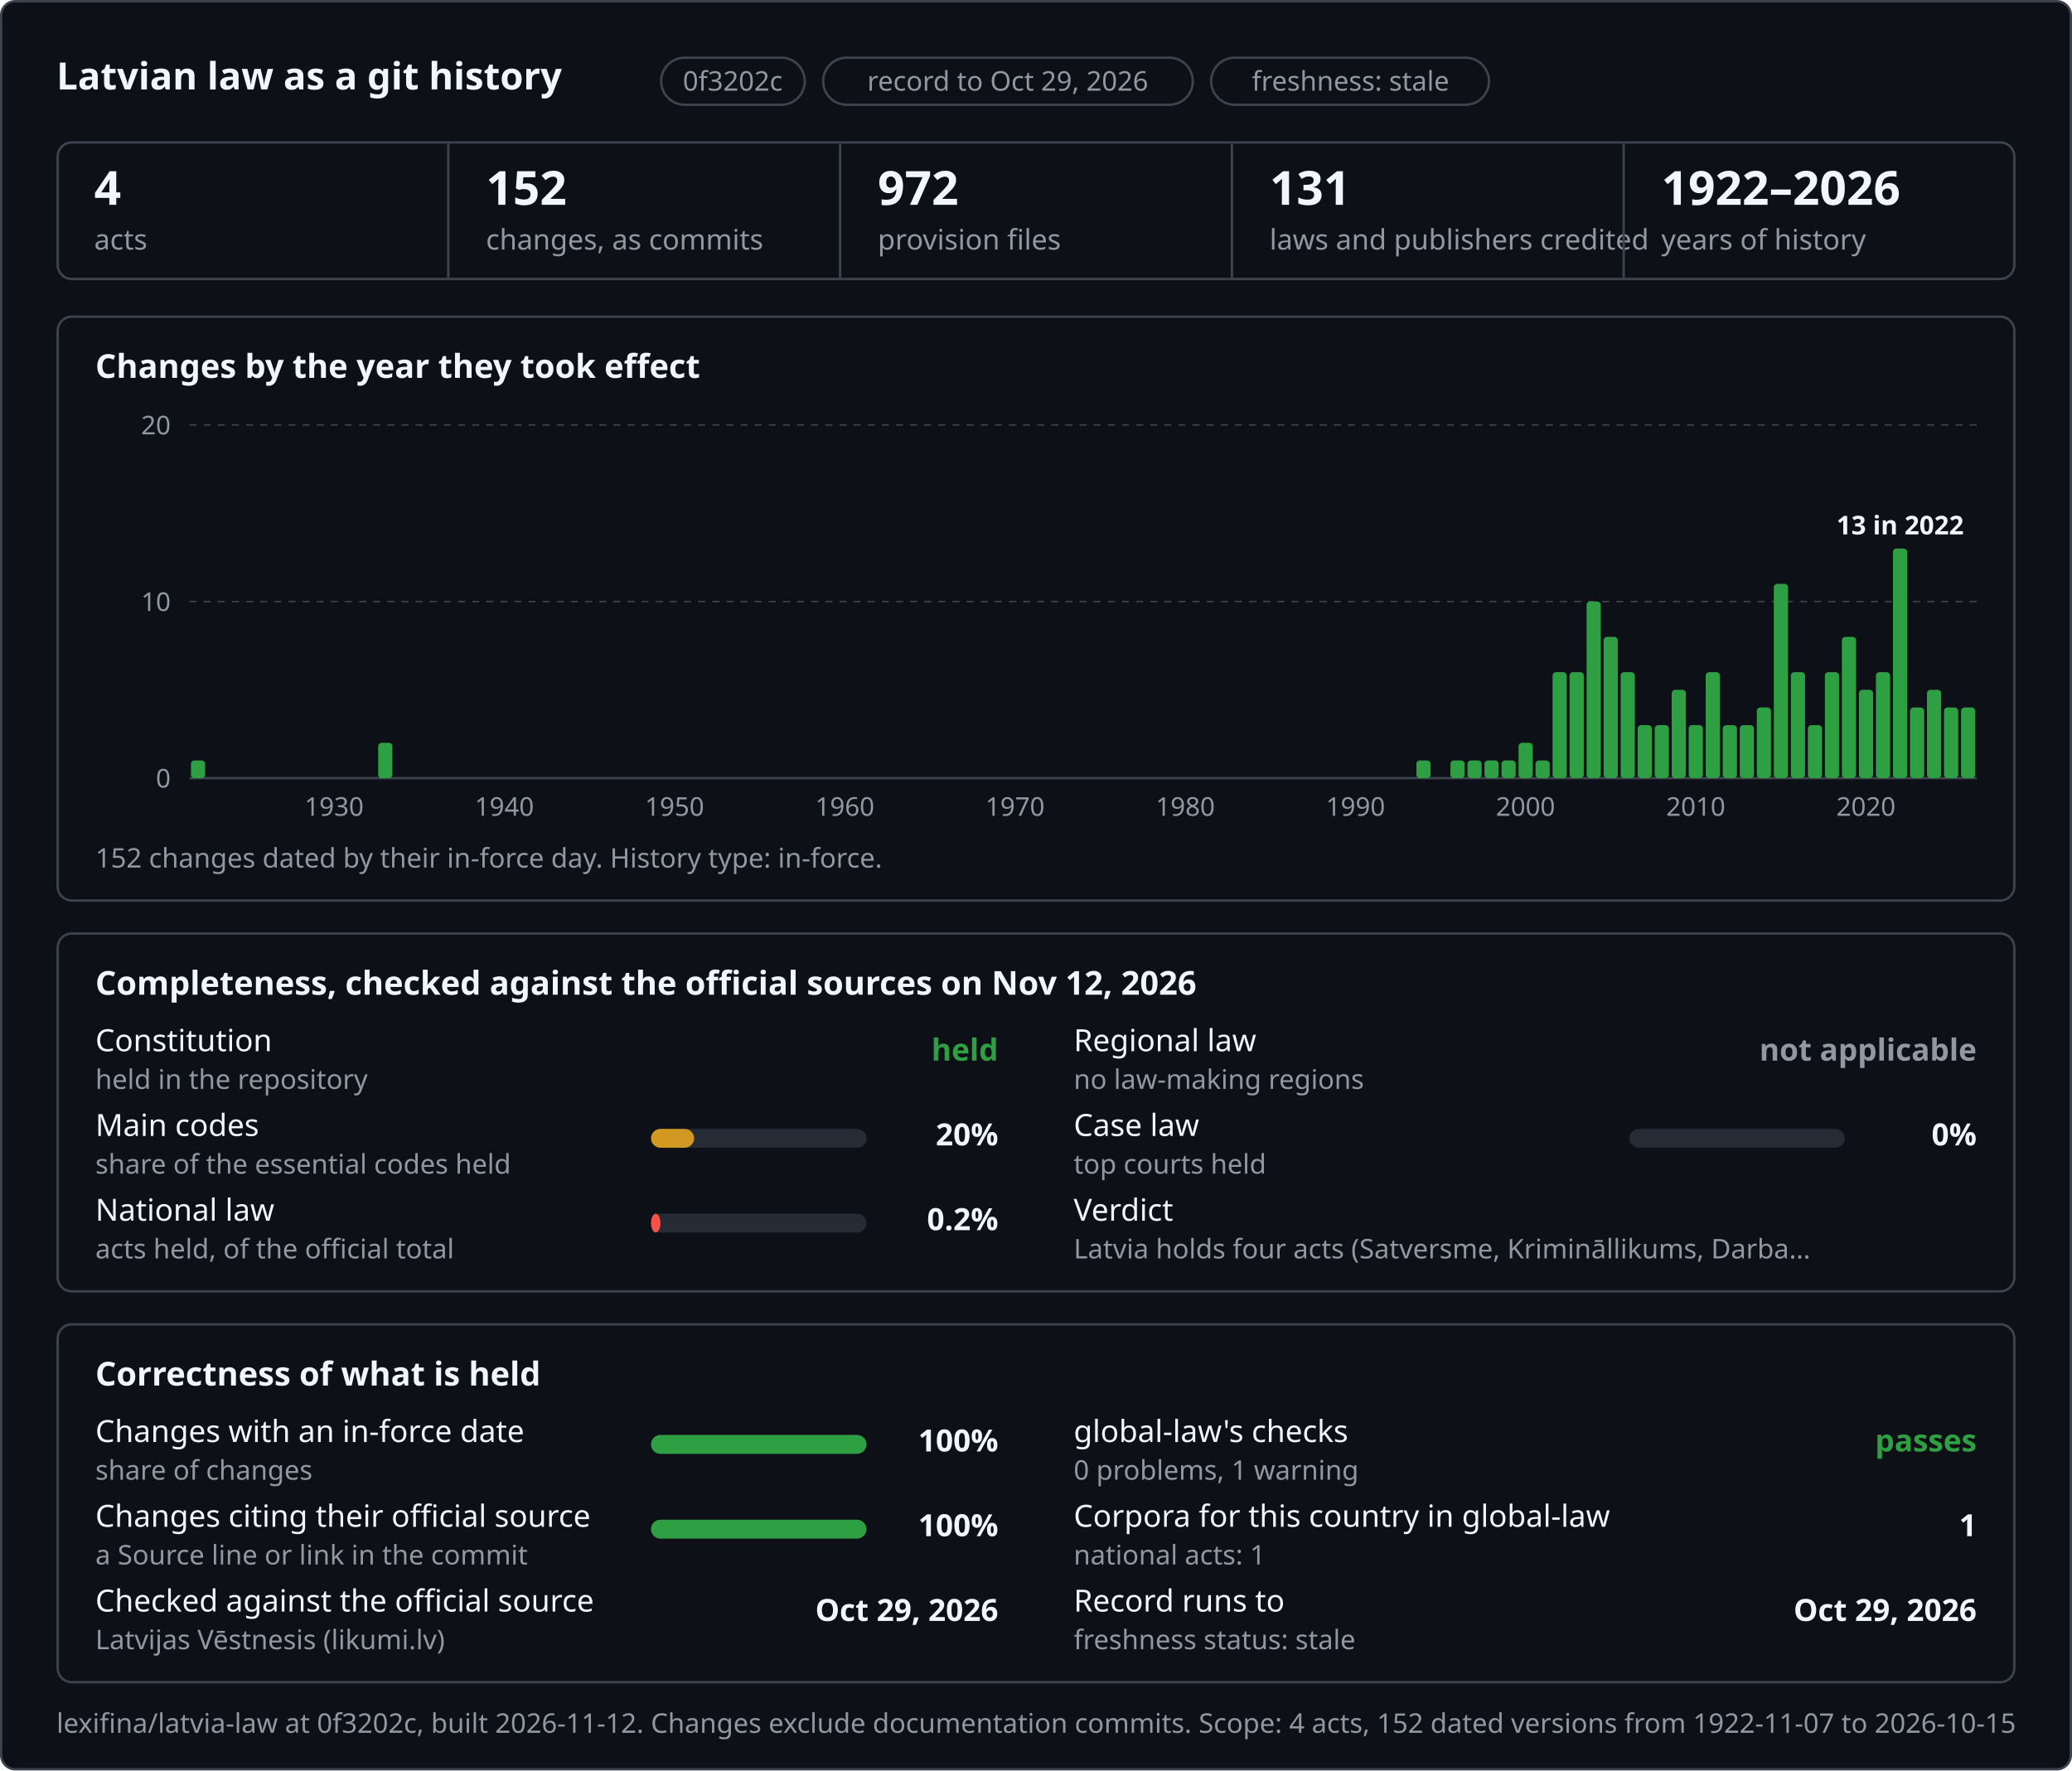
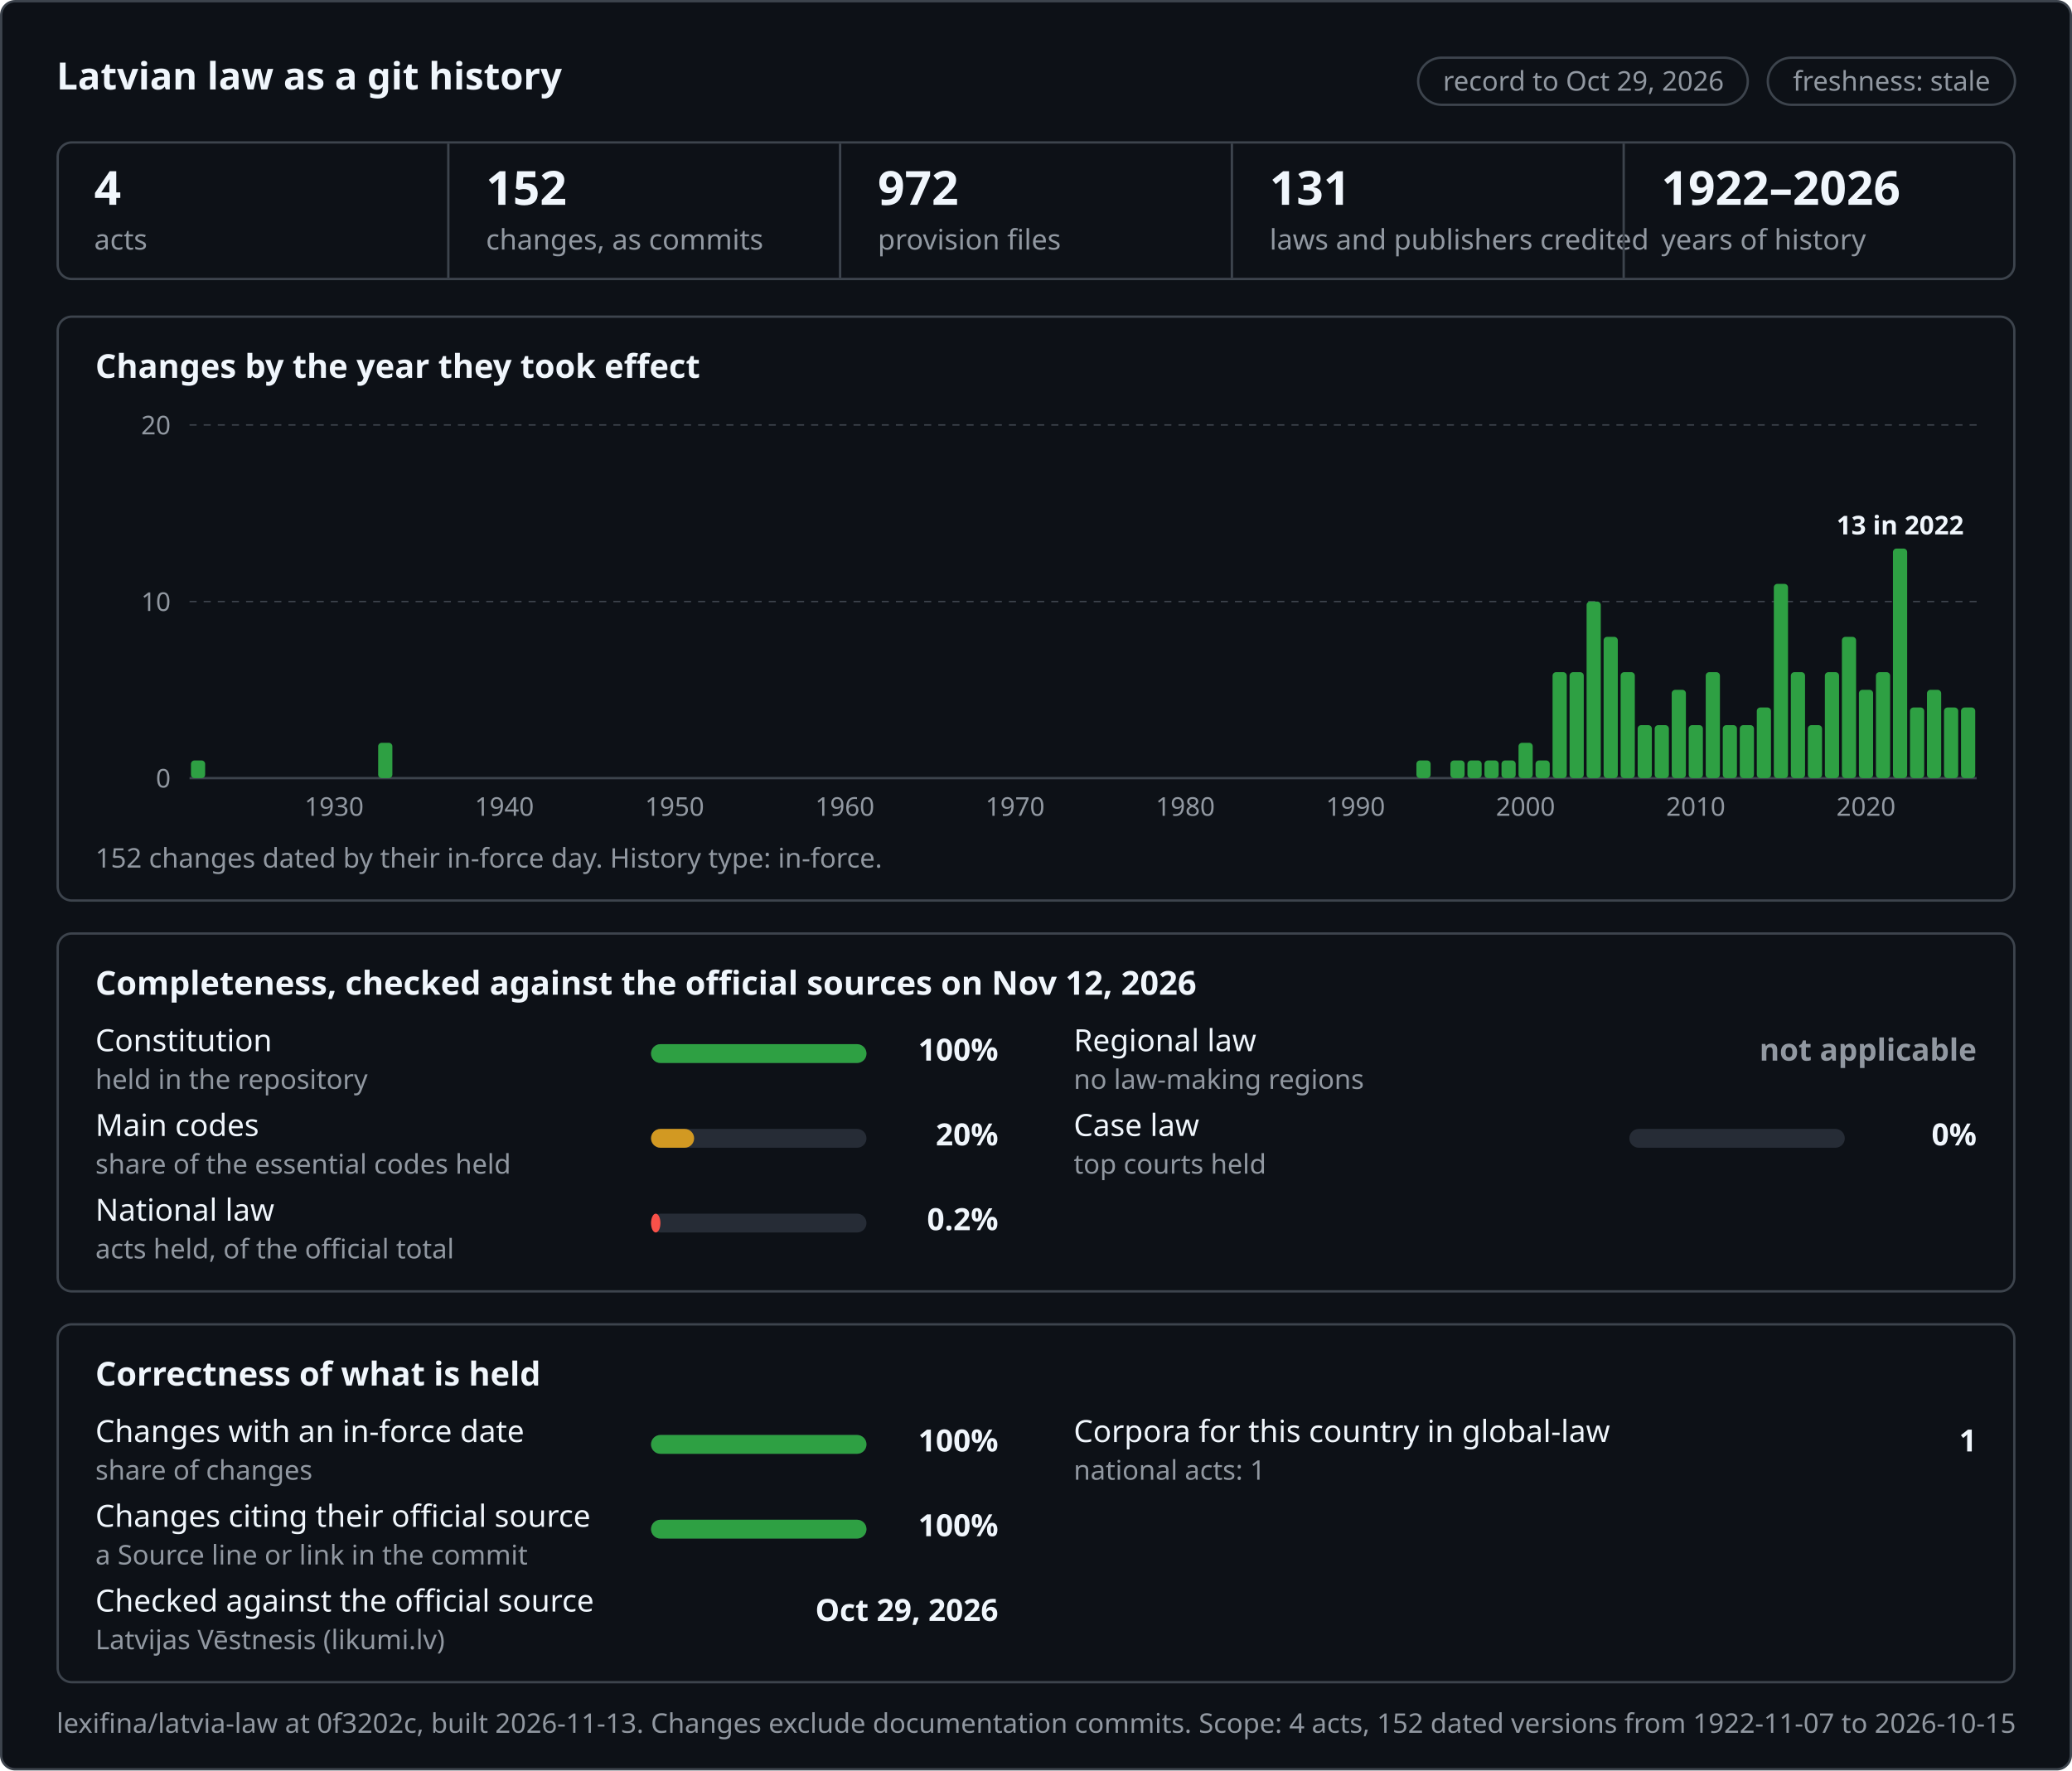
<svg xmlns="http://www.w3.org/2000/svg" width="880" height="752" viewBox="0 0 880 752" font-family="-apple-system,BlinkMacSystemFont,Segoe UI,Noto Sans,Helvetica,Arial,sans-serif">
  <rect x="0.5" y="0.5" width="879" height="751" rx="6" fill="#0d1117" stroke="#3d444d" />
  <text x="24" y="38" font-size="16" font-weight="600" fill="#f0f6fc">Latvian law as a git history</text>
-   <rect x="280.8" y="24.5" width="61" height="20" rx="10" fill="none" stroke="#3d444d" />
-   <text x="311.2" y="38.5" font-size="11.5" font-weight="500" text-anchor="middle" fill="#9198a1">0f3202c</text>
-   <rect x="349.6" y="24.5" width="157" height="20" rx="10" fill="none" stroke="#3d444d" />
-   <text x="428.0" y="38.5" font-size="11.5" font-weight="500" text-anchor="middle" fill="#9198a1">record to Oct 29, 2026</text>
-   <rect x="514.4" y="24.5" width="118" height="20" rx="10" fill="none" stroke="#3d444d" />
-   <text x="573.6" y="38.5" font-size="11.5" font-weight="500" text-anchor="middle" fill="#9198a1">freshness: stale</text>
+   <rect x="602.3" y="24.5" width="140" height="20" rx="10" fill="none" stroke="#3d444d" />
+   <text x="672.5" y="38.5" font-size="11.5" font-weight="500" text-anchor="middle" fill="#9198a1">record to Oct 29, 2026</text>
+   <rect x="750.8" y="24.5" width="105" height="20" rx="10" fill="none" stroke="#3d444d" />
+   <text x="803.4" y="38.5" font-size="11.5" font-weight="500" text-anchor="middle" fill="#9198a1">freshness: stale</text>
  <rect x="24.5" y="60.5" width="831" height="58" rx="6" fill="#0d1117" stroke="#3d444d" />
  <text x="40.0" y="87" font-size="20" font-weight="600" fill="#f0f6fc">4</text>
  <text x="40.0" y="106" font-size="12" fill="#9198a1">acts</text>
  <line x1="190.4" y1="61" x2="190.4" y2="118" stroke="#3d444d" />
  <text x="206.4" y="87" font-size="20" font-weight="600" fill="#f0f6fc">152</text>
  <text x="206.4" y="106" font-size="12" fill="#9198a1">changes, as commits</text>
  <line x1="356.8" y1="61" x2="356.8" y2="118" stroke="#3d444d" />
  <text x="372.8" y="87" font-size="20" font-weight="600" fill="#f0f6fc">972</text>
  <text x="372.8" y="106" font-size="12" fill="#9198a1">provision files</text>
  <line x1="523.2" y1="61" x2="523.2" y2="118" stroke="#3d444d" />
  <text x="539.2" y="87" font-size="20" font-weight="600" fill="#f0f6fc">131</text>
-   <text x="539.2" y="106" font-size="12" fill="#9198a1">laws and publishers credited</text>
+   <text x="539.2" y="106" font-size="12" fill="#9198a1" textLength="142" lengthAdjust="spacingAndGlyphs">laws and publishers credited</text>
  <line x1="689.6" y1="61" x2="689.6" y2="118" stroke="#3d444d" />
  <text x="705.6" y="87" font-size="20" font-weight="600" fill="#f0f6fc">1922–2026</text>
  <text x="705.6" y="106" font-size="12" fill="#9198a1">years of history</text>
  <rect x="24.5" y="134.5" width="831" height="248" rx="6" fill="#0d1117" stroke="#3d444d" />
  <text x="40.5" y="160.5" font-size="14" font-weight="600" fill="#f0f6fc">Changes by the year they took effect</text>
  <line x1="80.5" y1="330.5" x2="839.5" y2="330.5" stroke="#3d444d" stroke-width="1" />
  <text x="72.5" y="334.5" font-size="11" text-anchor="end" fill="#9198a1">0</text>
  <line x1="80.5" y1="255.5" x2="839.5" y2="255.5" stroke="#3d444d" stroke-width="0.6" stroke-dasharray="3 3" />
  <text x="72.5" y="259.5" font-size="11" text-anchor="end" fill="#9198a1">10</text>
  <line x1="80.5" y1="180.5" x2="839.5" y2="180.5" stroke="#3d444d" stroke-width="0.6" stroke-dasharray="3 3" />
  <text x="72.5" y="184.5" font-size="11" text-anchor="end" fill="#9198a1">20</text>
  <rect x="81.10" y="323.0" width="6.03" height="7.5" rx="1.5" fill="#2ea043" />
  <text x="141.9" y="346.5" font-size="11" text-anchor="middle" fill="#9198a1">1930</text>
  <rect x="160.61" y="315.5" width="6.03" height="15.0" rx="1.5" fill="#2ea043" />
  <text x="214.2" y="346.5" font-size="11" text-anchor="middle" fill="#9198a1">1940</text>
  <text x="286.5" y="346.5" font-size="11" text-anchor="middle" fill="#9198a1">1950</text>
  <text x="358.8" y="346.5" font-size="11" text-anchor="middle" fill="#9198a1">1960</text>
  <text x="431.1" y="346.5" font-size="11" text-anchor="middle" fill="#9198a1">1970</text>
  <text x="503.4" y="346.5" font-size="11" text-anchor="middle" fill="#9198a1">1980</text>
  <text x="575.7" y="346.5" font-size="11" text-anchor="middle" fill="#9198a1">1990</text>
  <rect x="601.56" y="323.0" width="6.03" height="7.5" rx="1.5" fill="#2ea043" />
  <rect x="616.01" y="323.0" width="6.03" height="7.5" rx="1.5" fill="#2ea043" />
  <rect x="623.24" y="323.0" width="6.03" height="7.5" rx="1.5" fill="#2ea043" />
  <rect x="630.47" y="323.0" width="6.03" height="7.5" rx="1.5" fill="#2ea043" />
  <rect x="637.70" y="323.0" width="6.03" height="7.5" rx="1.5" fill="#2ea043" />
  <rect x="644.93" y="315.5" width="6.03" height="15.0" rx="1.5" fill="#2ea043" />
  <text x="647.9" y="346.5" font-size="11" text-anchor="middle" fill="#9198a1">2000</text>
  <rect x="652.16" y="323.0" width="6.03" height="7.5" rx="1.5" fill="#2ea043" />
  <rect x="659.39" y="285.5" width="6.03" height="45.0" rx="1.5" fill="#2ea043" />
  <rect x="666.61" y="285.5" width="6.03" height="45.0" rx="1.5" fill="#2ea043" />
  <rect x="673.84" y="255.5" width="6.03" height="75.0" rx="1.5" fill="#2ea043" />
  <rect x="681.07" y="270.5" width="6.03" height="60.0" rx="1.5" fill="#2ea043" />
  <rect x="688.30" y="285.5" width="6.03" height="45.0" rx="1.5" fill="#2ea043" />
  <rect x="695.53" y="308.0" width="6.03" height="22.5" rx="1.5" fill="#2ea043" />
  <rect x="702.76" y="308.0" width="6.03" height="22.5" rx="1.5" fill="#2ea043" />
  <rect x="709.99" y="293.0" width="6.03" height="37.5" rx="1.5" fill="#2ea043" />
  <rect x="717.21" y="308.0" width="6.03" height="22.5" rx="1.5" fill="#2ea043" />
  <text x="720.2" y="346.5" font-size="11" text-anchor="middle" fill="#9198a1">2010</text>
  <rect x="724.44" y="285.5" width="6.03" height="45.0" rx="1.5" fill="#2ea043" />
  <rect x="731.67" y="308.0" width="6.03" height="22.5" rx="1.5" fill="#2ea043" />
  <rect x="738.90" y="308.0" width="6.03" height="22.5" rx="1.5" fill="#2ea043" />
  <rect x="746.13" y="300.5" width="6.03" height="30.0" rx="1.5" fill="#2ea043" />
  <rect x="753.36" y="248.0" width="6.03" height="82.5" rx="1.5" fill="#2ea043" />
  <rect x="760.59" y="285.5" width="6.03" height="45.0" rx="1.5" fill="#2ea043" />
  <rect x="767.81" y="308.0" width="6.03" height="22.5" rx="1.5" fill="#2ea043" />
  <rect x="775.04" y="285.5" width="6.03" height="45.0" rx="1.5" fill="#2ea043" />
  <rect x="782.27" y="270.5" width="6.03" height="60.0" rx="1.5" fill="#2ea043" />
  <rect x="789.50" y="293.0" width="6.03" height="37.5" rx="1.5" fill="#2ea043" />
  <text x="792.5" y="346.5" font-size="11" text-anchor="middle" fill="#9198a1">2020</text>
  <rect x="796.73" y="285.5" width="6.03" height="45.0" rx="1.5" fill="#2ea043" />
  <rect x="803.96" y="233.0" width="6.03" height="97.5" rx="1.5" fill="#2ea043" />
  <text x="807.0" y="227.0" font-size="11" font-weight="600" text-anchor="middle" fill="#f0f6fc">13 in 2022</text>
  <rect x="811.19" y="300.5" width="6.03" height="30.0" rx="1.5" fill="#2ea043" />
  <rect x="818.41" y="293.0" width="6.03" height="37.5" rx="1.5" fill="#2ea043" />
  <rect x="825.64" y="300.5" width="6.03" height="30.0" rx="1.5" fill="#2ea043" />
  <rect x="832.87" y="300.5" width="6.03" height="30.0" rx="1.5" fill="#2ea043" />
  <text x="40.5" y="368.5" font-size="11.5" fill="#9198a1">152 changes dated by their in-force day. History type: in-force.</text>
  <rect x="24.5" y="396.5" width="831" height="152" rx="6" fill="#0d1117" stroke="#3d444d" />
  <text x="40.5" y="422.5" font-size="14" font-weight="600" fill="#f0f6fc">Completeness, checked against the official sources on Nov 12, 2026</text>
  <text x="40.5" y="446.5" font-size="13" fill="#f0f6fc">Constitution</text>
  <text x="40.5" y="462.5" font-size="11.5" fill="#9198a1">held in the repository</text>
-   <text x="424.0" y="450.5" font-size="13" font-weight="600" text-anchor="end" fill="#2ea043">held</text>
+   <g>
+     <rect x="276.5" y="443.5" width="91.5" height="8" rx="4" fill="#262c36" />
+     <rect x="276.5" y="443.5" width="91.5" height="8" rx="4" fill="#2ea043" />
+   </g>
+   <text x="424.0" y="450.5" font-size="13" font-weight="600" text-anchor="end" fill="#f0f6fc">100%</text>
  <text x="40.5" y="482.5" font-size="13" fill="#f0f6fc">Main codes</text>
  <text x="40.5" y="498.5" font-size="11.5" fill="#9198a1">share of the essential codes held</text>
  <g>
    <rect x="276.5" y="479.5" width="91.5" height="8" rx="4" fill="#262c36" />
    <rect x="276.5" y="479.5" width="18.3" height="8" rx="4" fill="#d29922" />
  </g>
  <text x="424.0" y="486.5" font-size="13" font-weight="600" text-anchor="end" fill="#f0f6fc">20%</text>
  <text x="40.5" y="518.5" font-size="13" fill="#f0f6fc">National law</text>
  <text x="40.5" y="534.5" font-size="11.5" fill="#9198a1">acts held, of the official total</text>
  <g>
    <rect x="276.5" y="515.5" width="91.5" height="8" rx="4" fill="#262c36" />
    <rect x="276.5" y="515.5" width="4.0" height="8" rx="4" fill="#f85149" />
  </g>
  <text x="424.0" y="522.5" font-size="13" font-weight="600" text-anchor="end" fill="#f0f6fc">0.2%</text>
  <text x="456.0" y="446.5" font-size="13" fill="#f0f6fc">Regional law</text>
  <text x="456.0" y="462.5" font-size="11.5" fill="#9198a1">no law-making regions</text>
  <text x="839.5" y="450.5" font-size="13" font-weight="600" text-anchor="end" fill="#9198a1">not applicable</text>
  <text x="456.0" y="482.5" font-size="13" fill="#f0f6fc">Case law</text>
  <text x="456.0" y="498.5" font-size="11.5" fill="#9198a1">top courts held</text>
  <g>
    <rect x="692.0" y="479.5" width="91.5" height="8" rx="4" fill="#262c36" />
  </g>
  <text x="839.5" y="486.5" font-size="13" font-weight="600" text-anchor="end" fill="#f0f6fc">0%</text>
-   <text x="456.0" y="518.5" font-size="13" fill="#f0f6fc">Verdict</text>
-   <text x="456.0" y="534.5" font-size="11.5" fill="#9198a1">Latvia holds four acts (Satversme, Krimināllikums, Darba…</text>
-   <text x="839.5" y="522.5" font-size="13" font-weight="600" text-anchor="end" fill="#9198a1" />
  <rect x="24.5" y="562.5" width="831" height="152" rx="6" fill="#0d1117" stroke="#3d444d" />
  <text x="40.5" y="588.5" font-size="14" font-weight="600" fill="#f0f6fc">Correctness of what is held</text>
  <text x="40.5" y="612.5" font-size="13" fill="#f0f6fc">Changes with an in-force date</text>
  <text x="40.5" y="628.5" font-size="11.5" fill="#9198a1">share of changes</text>
  <g>
    <rect x="276.5" y="609.5" width="91.5" height="8" rx="4" fill="#262c36" />
    <rect x="276.5" y="609.5" width="91.5" height="8" rx="4" fill="#2ea043" />
  </g>
  <text x="424.0" y="616.5" font-size="13" font-weight="600" text-anchor="end" fill="#f0f6fc">100%</text>
  <text x="40.5" y="648.5" font-size="13" fill="#f0f6fc">Changes citing their official source</text>
  <text x="40.5" y="664.5" font-size="11.5" fill="#9198a1">a Source line or link in the commit</text>
  <g>
    <rect x="276.5" y="645.5" width="91.5" height="8" rx="4" fill="#262c36" />
    <rect x="276.5" y="645.5" width="91.5" height="8" rx="4" fill="#2ea043" />
  </g>
  <text x="424.0" y="652.5" font-size="13" font-weight="600" text-anchor="end" fill="#f0f6fc">100%</text>
  <text x="40.5" y="684.5" font-size="13" fill="#f0f6fc">Checked against the official source</text>
  <text x="40.5" y="700.5" font-size="11.5" fill="#9198a1">Latvijas Vēstnesis (likumi.lv)</text>
  <text x="424.0" y="688.5" font-size="13" font-weight="600" text-anchor="end" fill="#f0f6fc">Oct 29, 2026</text>
-   <text x="456.0" y="612.5" font-size="13" fill="#f0f6fc">global-law's checks</text>
-   <text x="456.0" y="628.5" font-size="11.5" fill="#9198a1">0 problems, 1 warning</text>
-   <text x="839.5" y="616.5" font-size="13" font-weight="600" text-anchor="end" fill="#2ea043">passes</text>
-   <text x="456.0" y="648.5" font-size="13" fill="#f0f6fc">Corpora for this country in global-law</text>
-   <text x="456.0" y="664.5" font-size="11.5" fill="#9198a1">national acts: 1</text>
-   <text x="839.5" y="652.5" font-size="13" font-weight="600" text-anchor="end" fill="#f0f6fc">1</text>
-   <text x="456.0" y="684.5" font-size="13" fill="#f0f6fc">Record runs to</text>
-   <text x="456.0" y="700.5" font-size="11.5" fill="#9198a1">freshness status: stale</text>
-   <text x="839.5" y="688.5" font-size="13" font-weight="600" text-anchor="end" fill="#f0f6fc">Oct 29, 2026</text>
-   <text x="24" y="736" font-size="11.5" fill="#9198a1">lexifina/latvia-law at 0f3202c, built 2026-11-12. Changes exclude documentation commits. Scope: 4 acts, 152 dated versions from 1922-11-07 to 2026-10-15</text>
+   <text x="456.0" y="612.5" font-size="13" fill="#f0f6fc">Corpora for this country in global-law</text>
+   <text x="456.0" y="628.5" font-size="11.5" fill="#9198a1">national acts: 1</text>
+   <text x="839.5" y="616.5" font-size="13" font-weight="600" text-anchor="end" fill="#f0f6fc">1</text>
+   <text x="24" y="736" font-size="11.5" fill="#9198a1">lexifina/latvia-law at 0f3202c, built 2026-11-13. Changes exclude documentation commits. Scope: 4 acts, 152 dated versions from 1922-11-07 to 2026-10-15</text>
</svg>
